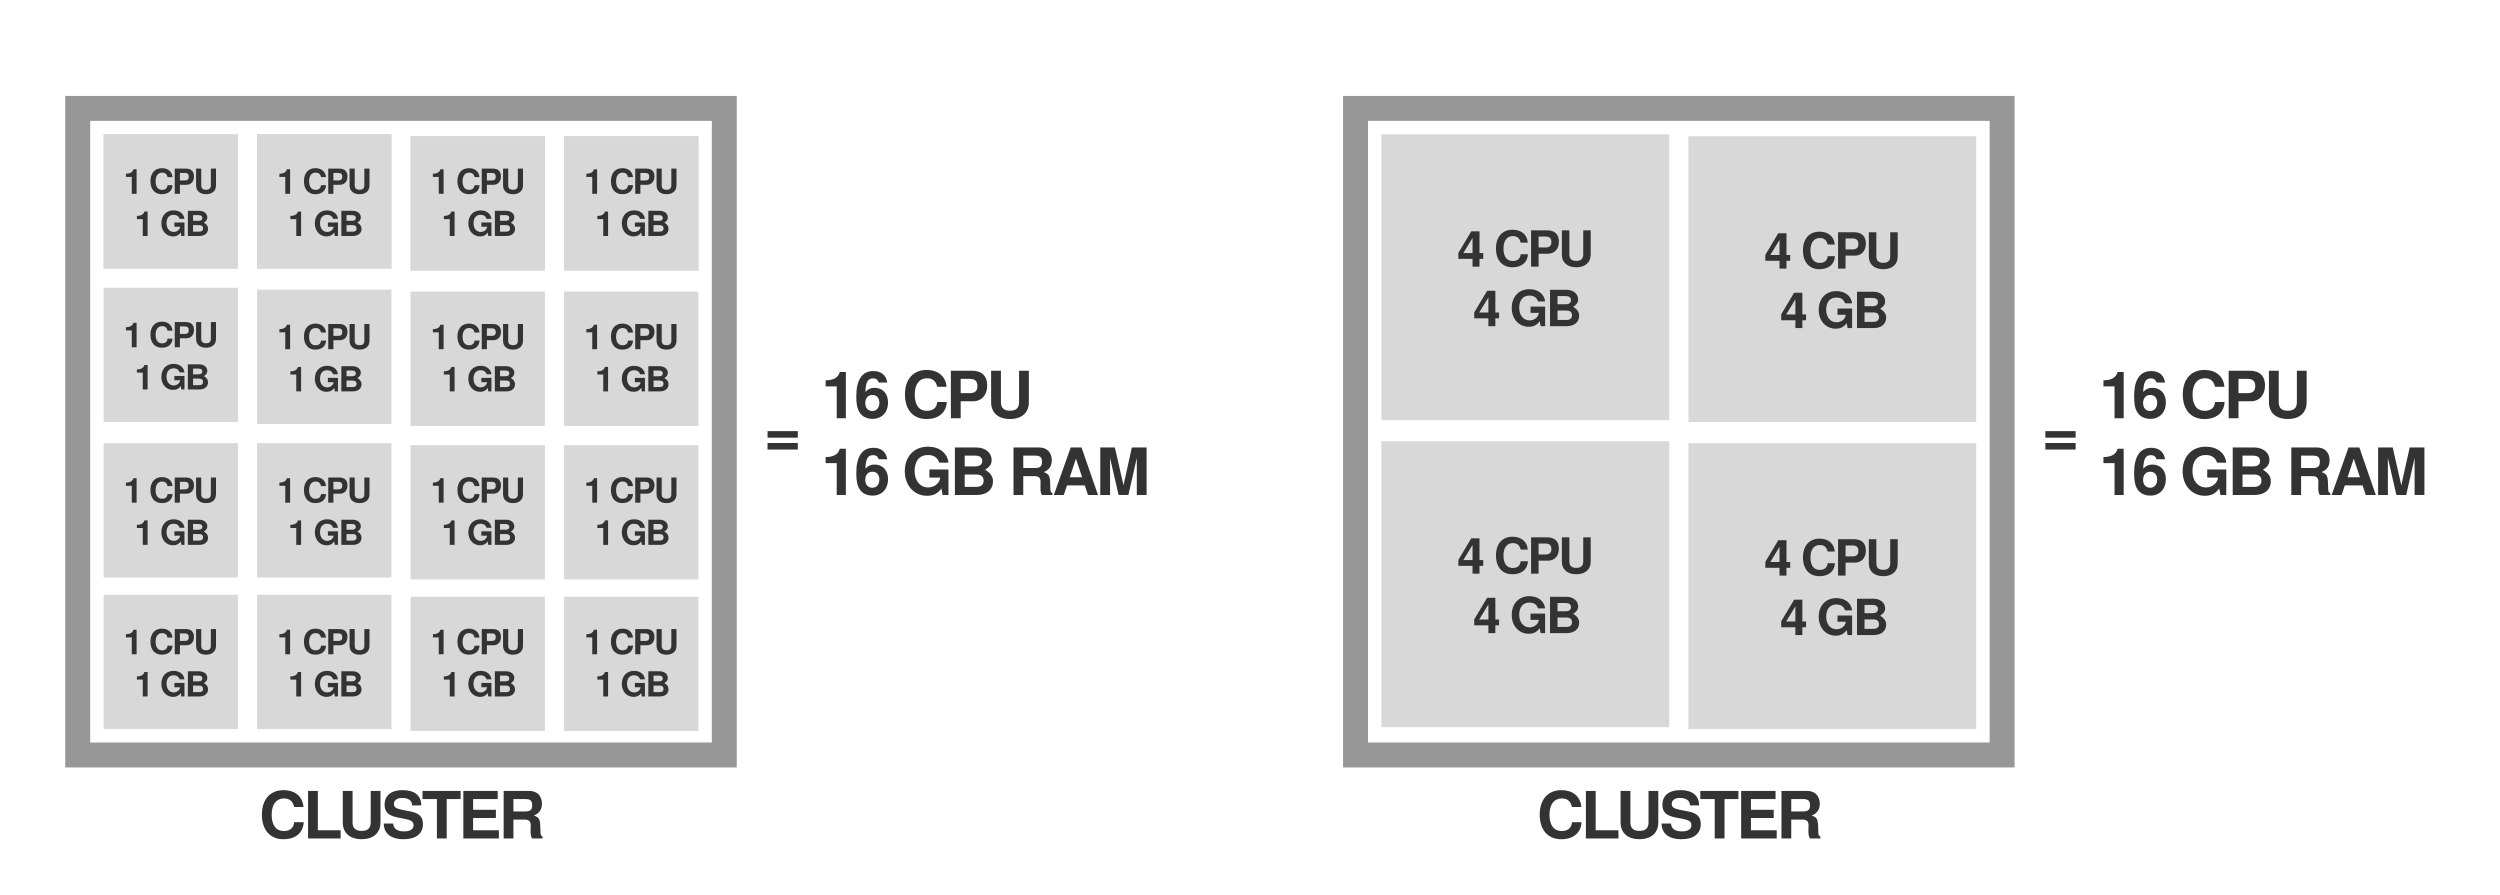
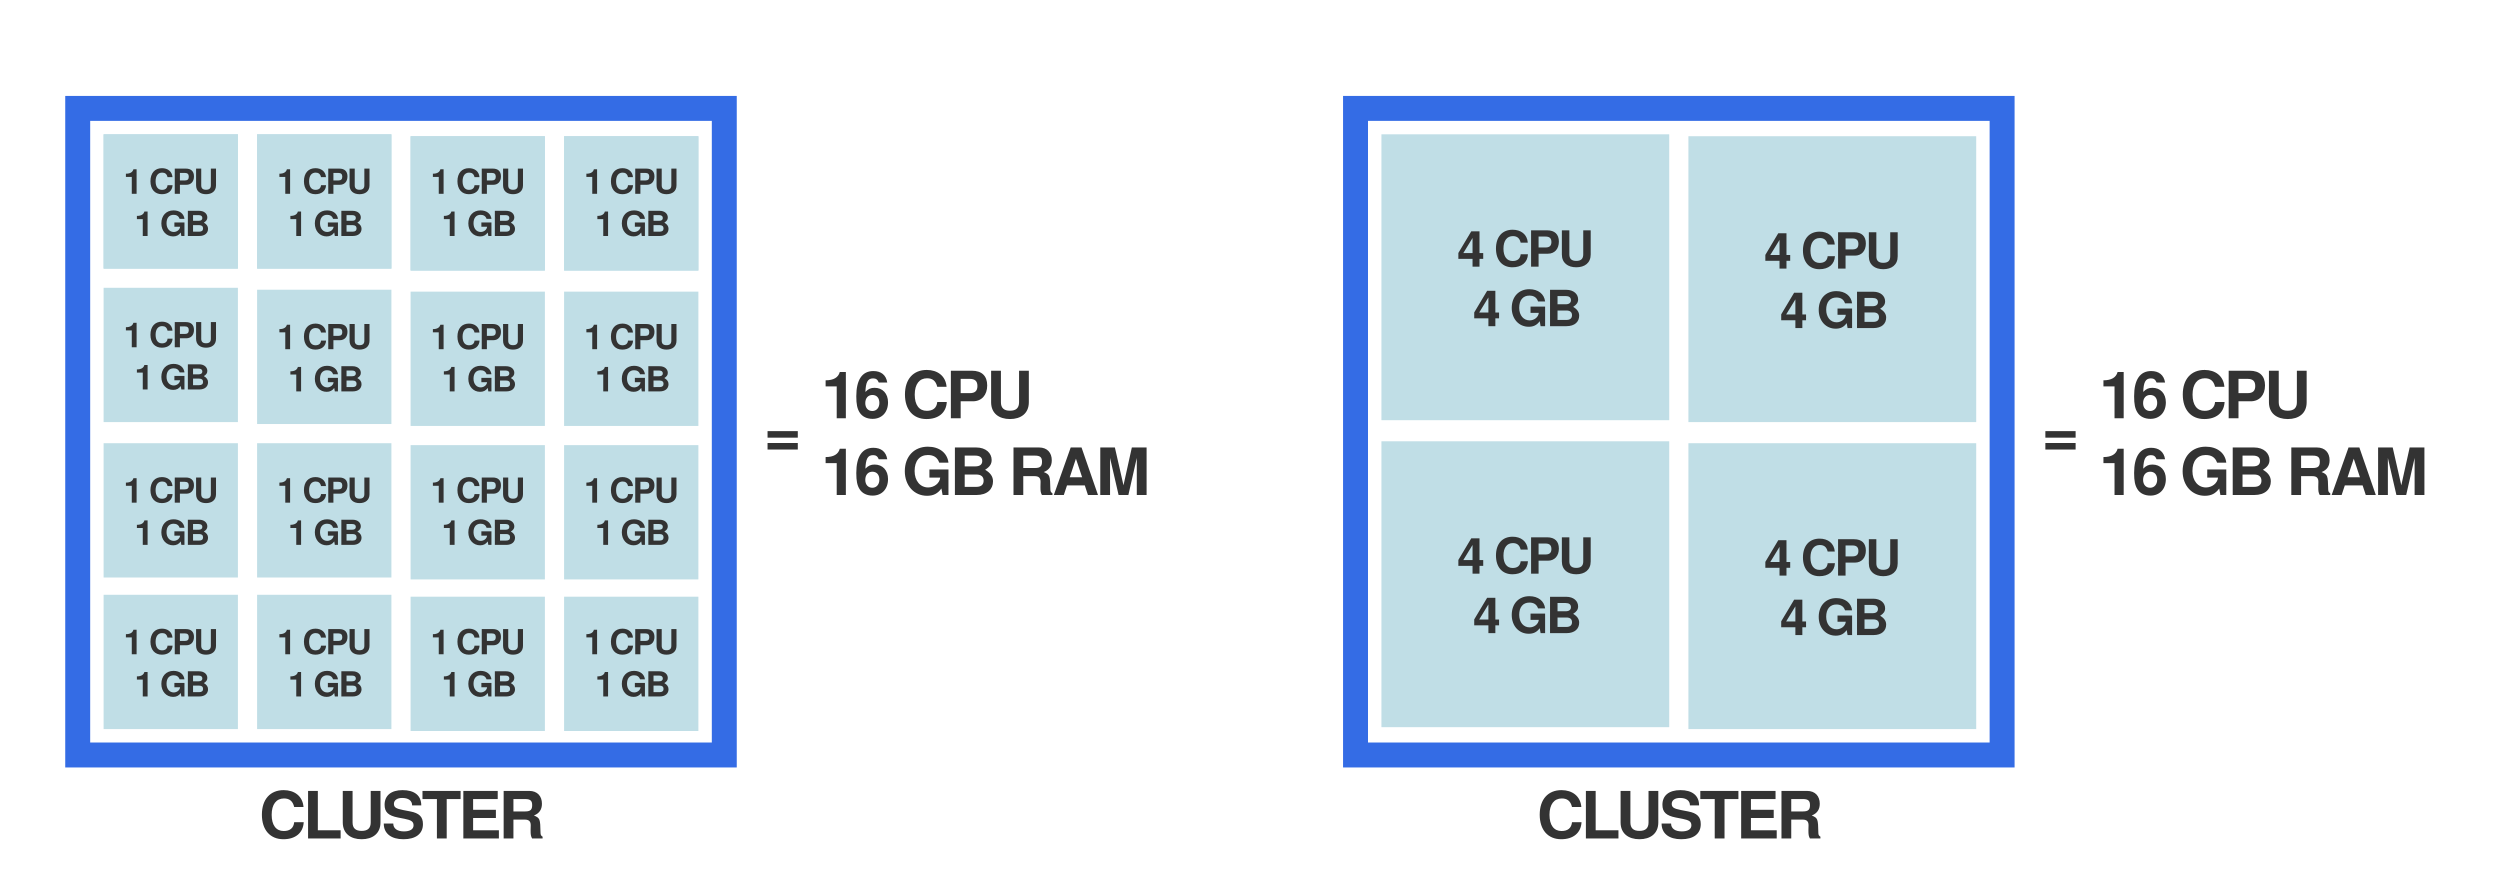
<svg xmlns="http://www.w3.org/2000/svg" width="1303px" height="466px" viewBox="0 0 1303 466" version="1.1">
  <g id="small-vs-large-nodes" stroke="none" stroke-width="1" fill="none" fill-rule="evenodd">
    <g id="Group-7" transform="translate(34, 50)">
-       <rect id="Rectangle" stroke="#979797" stroke-width="13" x="6.5" y="6.5" width="337" height="337" />
+       <rect id="Rectangle" stroke="#346CE5" stroke-width="13" x="6.5" y="6.5" width="337" height="337" />
      <g id="Group" transform="translate(20, 20)">
-         <rect id="Rectangle" fill="#D8D8D8" x="0" y="0" width="70" height="70" />
+         <rect id="Rectangle" fill="#C0DEE6" x="0" y="0" width="70" height="70" />
        <text id="1-CPU-1-GB" font-family="HelveticaNeue-Bold, Helvetica Neue" font-size="18" font-weight="bold" letter-spacing="-0.9" fill="#333333">
          <tspan x="10.403" y="31">1 CPU</tspan>
          <tspan x="16.127" y="53">1 GB</tspan>
        </text>
      </g>
      <g id="Group-2" transform="translate(100, 20)">
-         <rect id="Rectangle" fill="#D8D8D8" x="0" y="0" width="70" height="70" />
+         <rect id="Rectangle" fill="#C0DEE6" x="0" y="0" width="70" height="70" />
        <text id="1-CPU-1-GB" font-family="HelveticaNeue-Bold, Helvetica Neue" font-size="18" font-weight="bold" letter-spacing="-0.9" fill="#333333">
          <tspan x="10.403" y="31">1 CPU</tspan>
          <tspan x="16.127" y="53">1 GB</tspan>
        </text>
      </g>
      <g id="Group-3" transform="translate(180, 21)">
-         <rect id="Rectangle" fill="#D8D8D8" x="0" y="0" width="70" height="70" />
-         <text id="1-CPU-1-GB" font-family="HelveticaNeue-Bold, Helvetica Neue" font-size="18" font-weight="bold" letter-spacing="-0.9" fill="#333333">
-           <tspan x="10.403" y="30">1 CPU</tspan>
-           <tspan x="16.127" y="52">1 GB</tspan>
-         </text>
-       </g>
-       <g id="Rectangle-2" transform="translate(260, 21)" fill="#D8D8D8">
+         <rect id="Rectangle" fill="#C0DEE6" x="0" y="0" width="70" height="70" />
+         <text id="1-CPU-1-GB" font-family="HelveticaNeue-Bold, Helvetica Neue" font-size="18" font-weight="bold" letter-spacing="-0.9" fill="#333333">
+           <tspan x="10.403" y="30">1 CPU</tspan>
+           <tspan x="16.127" y="52">1 GB</tspan>
+         </text>
+       </g>
+       <g id="Rectangle-2" transform="translate(260, 21)" fill="#C0DEE6">
        <rect id="Rectangle" x="0" y="0" width="70" height="70" />
      </g>
      <g id="Group" transform="translate(20, 20)">
-         <rect id="Rectangle" fill="#D8D8D8" x="0" y="0" width="70" height="70" />
+         <rect id="Rectangle" fill="#C0DEE6" x="0" y="0" width="70" height="70" />
        <text id="1-CPU-1-GB" font-family="HelveticaNeue-Bold, Helvetica Neue" font-size="18" font-weight="bold" letter-spacing="-0.9" fill="#333333">
          <tspan x="10.403" y="31">1 CPU</tspan>
          <tspan x="16.127" y="53">1 GB</tspan>
        </text>
      </g>
      <g id="Group-2" transform="translate(100, 20)">
-         <rect id="Rectangle" fill="#D8D8D8" x="0" y="0" width="70" height="70" />
+         <rect id="Rectangle" fill="#C0DEE6" x="0" y="0" width="70" height="70" />
        <text id="1-CPU-1-GB" font-family="HelveticaNeue-Bold, Helvetica Neue" font-size="18" font-weight="bold" letter-spacing="-0.9" fill="#333333">
          <tspan x="10.403" y="31">1 CPU</tspan>
          <tspan x="16.127" y="53">1 GB</tspan>
        </text>
      </g>
      <g id="Group-3" transform="translate(180, 21)">
-         <rect id="Rectangle" fill="#D8D8D8" x="0" y="0" width="70" height="70" />
+         <rect id="Rectangle" fill="#C0DEE6" x="0" y="0" width="70" height="70" />
        <text id="1-CPU-1-GB" font-family="HelveticaNeue-Bold, Helvetica Neue" font-size="18" font-weight="bold" letter-spacing="-0.9" fill="#333333">
          <tspan x="10.403" y="30">1 CPU</tspan>
          <tspan x="16.127" y="52">1 GB</tspan>
        </text>
      </g>
      <g id="Group-4" transform="translate(260, 21)">
-         <g id="Rectangle-2" fill="#D8D8D8">
+         <g id="Rectangle-2" fill="#C0DEE6">
          <rect id="Rectangle" x="0" y="0" width="70" height="70" />
        </g>
        <text id="1-CPU-1-GB" font-family="HelveticaNeue-Bold, Helvetica Neue" font-size="18" font-weight="bold" letter-spacing="-0.9" fill="#333333">
          <tspan x="10.403" y="30">1 CPU</tspan>
          <tspan x="16.127" y="52">1 GB</tspan>
        </text>
      </g>
      <g id="Group" transform="translate(20, 100)">
-         <rect id="Rectangle" fill="#D8D8D8" x="0" y="0" width="70" height="70" />
+         <rect id="Rectangle" fill="#C0DEE6" x="0" y="0" width="70" height="70" />
        <text id="1-CPU-1-GB" font-family="HelveticaNeue-Bold, Helvetica Neue" font-size="18" font-weight="bold" letter-spacing="-0.9" fill="#333333">
          <tspan x="10.403" y="31">1 CPU</tspan>
          <tspan x="16.127" y="53">1 GB</tspan>
        </text>
      </g>
      <g id="Group-2" transform="translate(100, 101)">
-         <rect id="Rectangle" fill="#D8D8D8" x="0" y="0" width="70" height="70" />
+         <rect id="Rectangle" fill="#C0DEE6" x="0" y="0" width="70" height="70" />
        <text id="1-CPU-1-GB" font-family="HelveticaNeue-Bold, Helvetica Neue" font-size="18" font-weight="bold" letter-spacing="-0.9" fill="#333333">
          <tspan x="10.403" y="31">1 CPU</tspan>
          <tspan x="16.127" y="53">1 GB</tspan>
        </text>
      </g>
      <g id="Group-3" transform="translate(180, 102)">
-         <rect id="Rectangle" fill="#D8D8D8" x="0" y="0" width="70" height="70" />
+         <rect id="Rectangle" fill="#C0DEE6" x="0" y="0" width="70" height="70" />
        <text id="1-CPU-1-GB" font-family="HelveticaNeue-Bold, Helvetica Neue" font-size="18" font-weight="bold" letter-spacing="-0.9" fill="#333333">
          <tspan x="10.403" y="30">1 CPU</tspan>
          <tspan x="16.127" y="52">1 GB</tspan>
        </text>
      </g>
      <g id="Group-4" transform="translate(260, 102)">
-         <g id="Rectangle-2" fill="#D8D8D8">
+         <g id="Rectangle-2" fill="#C0DEE6">
          <rect id="Rectangle" x="0" y="0" width="70" height="70" />
        </g>
        <text id="1-CPU-1-GB" font-family="HelveticaNeue-Bold, Helvetica Neue" font-size="18" font-weight="bold" letter-spacing="-0.9" fill="#333333">
          <tspan x="10.403" y="30">1 CPU</tspan>
          <tspan x="16.127" y="52">1 GB</tspan>
        </text>
      </g>
      <g id="Group" transform="translate(20, 181)">
-         <rect id="Rectangle" fill="#D8D8D8" x="0" y="0" width="70" height="70" />
+         <rect id="Rectangle" fill="#C0DEE6" x="0" y="0" width="70" height="70" />
        <text id="1-CPU-1-GB" font-family="HelveticaNeue-Bold, Helvetica Neue" font-size="18" font-weight="bold" letter-spacing="-0.9" fill="#333333">
          <tspan x="10.403" y="31">1 CPU</tspan>
          <tspan x="16.127" y="53">1 GB</tspan>
        </text>
      </g>
      <g id="Group-2" transform="translate(100, 181)">
-         <rect id="Rectangle" fill="#D8D8D8" x="0" y="0" width="70" height="70" />
+         <rect id="Rectangle" fill="#C0DEE6" x="0" y="0" width="70" height="70" />
        <text id="1-CPU-1-GB" font-family="HelveticaNeue-Bold, Helvetica Neue" font-size="18" font-weight="bold" letter-spacing="-0.9" fill="#333333">
          <tspan x="10.403" y="31">1 CPU</tspan>
          <tspan x="16.127" y="53">1 GB</tspan>
        </text>
      </g>
      <g id="Group-3" transform="translate(180, 182)">
-         <rect id="Rectangle" fill="#D8D8D8" x="0" y="0" width="70" height="70" />
+         <rect id="Rectangle" fill="#C0DEE6" x="0" y="0" width="70" height="70" />
        <text id="1-CPU-1-GB" font-family="HelveticaNeue-Bold, Helvetica Neue" font-size="18" font-weight="bold" letter-spacing="-0.9" fill="#333333">
          <tspan x="10.403" y="30">1 CPU</tspan>
          <tspan x="16.127" y="52">1 GB</tspan>
        </text>
      </g>
      <g id="Group-4" transform="translate(260, 182)">
-         <g id="Rectangle-2" fill="#D8D8D8">
+         <g id="Rectangle-2" fill="#C0DEE6">
          <rect id="Rectangle" x="0" y="0" width="70" height="70" />
        </g>
        <text id="1-CPU-1-GB" font-family="HelveticaNeue-Bold, Helvetica Neue" font-size="18" font-weight="bold" letter-spacing="-0.9" fill="#333333">
          <tspan x="10.403" y="30">1 CPU</tspan>
          <tspan x="16.127" y="52">1 GB</tspan>
        </text>
      </g>
      <g id="Group" transform="translate(20, 260)">
-         <rect id="Rectangle" fill="#D8D8D8" x="0" y="0" width="70" height="70" />
+         <rect id="Rectangle" fill="#C0DEE6" x="0" y="0" width="70" height="70" />
        <text id="1-CPU-1-GB" font-family="HelveticaNeue-Bold, Helvetica Neue" font-size="18" font-weight="bold" letter-spacing="-0.9" fill="#333333">
          <tspan x="10.403" y="31">1 CPU</tspan>
          <tspan x="16.127" y="53">1 GB</tspan>
        </text>
      </g>
      <g id="Group-2" transform="translate(100, 260)">
-         <rect id="Rectangle" fill="#D8D8D8" x="0" y="0" width="70" height="70" />
+         <rect id="Rectangle" fill="#C0DEE6" x="0" y="0" width="70" height="70" />
        <text id="1-CPU-1-GB" font-family="HelveticaNeue-Bold, Helvetica Neue" font-size="18" font-weight="bold" letter-spacing="-0.9" fill="#333333">
          <tspan x="10.403" y="31">1 CPU</tspan>
          <tspan x="16.127" y="53">1 GB</tspan>
        </text>
      </g>
      <g id="Group-3" transform="translate(180, 261)">
-         <rect id="Rectangle" fill="#D8D8D8" x="0" y="0" width="70" height="70" />
+         <rect id="Rectangle" fill="#C0DEE6" x="0" y="0" width="70" height="70" />
        <text id="1-CPU-1-GB" font-family="HelveticaNeue-Bold, Helvetica Neue" font-size="18" font-weight="bold" letter-spacing="-0.9" fill="#333333">
          <tspan x="10.403" y="30">1 CPU</tspan>
          <tspan x="16.127" y="52">1 GB</tspan>
        </text>
      </g>
      <g id="Group-4" transform="translate(260, 261)">
-         <g id="Rectangle-2" fill="#D8D8D8">
+         <g id="Rectangle-2" fill="#C0DEE6">
          <rect id="Rectangle" x="0" y="0" width="70" height="70" />
        </g>
        <text id="1-CPU-1-GB" font-family="HelveticaNeue-Bold, Helvetica Neue" font-size="18" font-weight="bold" letter-spacing="-0.9" fill="#333333">
          <tspan x="10.403" y="30">1 CPU</tspan>
          <tspan x="16.127" y="52">1 GB</tspan>
        </text>
      </g>
    </g>
    <g id="Group-8" transform="translate(398, 185)" fill="#333333" font-family="HelveticaNeue-Bold, Helvetica Neue" font-size="34" font-weight="bold" letter-spacing="-1.7">
      <text id="16-CPU-16-GB-RAM">
        <tspan x="30" y="33">16 CPU</tspan>
        <tspan x="30" y="73">16 GB RAM</tspan>
      </text>
      <text id="=">
        <tspan x="0" y="53">=</tspan>
      </text>
    </g>
    <g id="Group-8" transform="translate(1064, 185)" fill="#333333" font-family="HelveticaNeue-Bold, Helvetica Neue" font-size="34" font-weight="bold" letter-spacing="-1.7">
      <text id="16-CPU-16-GB-RAM">
        <tspan x="30" y="33">16 CPU</tspan>
        <tspan x="30" y="73">16 GB RAM</tspan>
      </text>
      <text id="=">
        <tspan x="0" y="53">=</tspan>
      </text>
    </g>
    <g id="Group-6" transform="translate(700, 50)">
-       <rect id="Rectangle" stroke="#979797" stroke-width="13" x="6.5" y="6.5" width="337" height="337" />
+       <rect id="Rectangle" stroke="#346CE5" stroke-width="13" x="6.5" y="6.5" width="337" height="337" />
      <g id="Group-5" transform="translate(20, 20)">
-         <g id="Rectangle-2" fill="#D8D8D8">
+         <g id="Rectangle-2" fill="#C0DEE6">
          <rect id="Rectangle" x="0" y="0" width="150" height="149" />
        </g>
        <text id="4-CPU-4-GB" font-family="HelveticaNeue-Bold, Helvetica Neue" font-size="26" font-weight="bold" letter-spacing="-1.3" fill="#333333">
          <tspan x="39.471" y="69">4 CPU</tspan>
          <tspan x="47.739" y="100">4 GB</tspan>
        </text>
      </g>
      <g id="Group-5" transform="translate(180, 21)">
-         <g id="Rectangle-2" fill="#D8D8D8">
+         <g id="Rectangle-2" fill="#C0DEE6">
          <rect id="Rectangle" x="0" y="0" width="150" height="149" />
        </g>
        <text id="4-CPU-4-GB" font-family="HelveticaNeue-Bold, Helvetica Neue" font-size="26" font-weight="bold" letter-spacing="-1.3" fill="#333333">
          <tspan x="39.471" y="69">4 CPU</tspan>
          <tspan x="47.739" y="100">4 GB</tspan>
        </text>
      </g>
      <g id="Group-5" transform="translate(20, 180)">
-         <g id="Rectangle-2" fill="#D8D8D8">
+         <g id="Rectangle-2" fill="#C0DEE6">
          <rect id="Rectangle" x="0" y="0" width="150" height="149" />
        </g>
        <text id="4-CPU-4-GB" font-family="HelveticaNeue-Bold, Helvetica Neue" font-size="26" font-weight="bold" letter-spacing="-1.3" fill="#333333">
          <tspan x="39.471" y="69">4 CPU</tspan>
          <tspan x="47.739" y="100">4 GB</tspan>
        </text>
      </g>
      <g id="Group-5" transform="translate(180, 181)">
-         <g id="Rectangle-2" fill="#D8D8D8">
+         <g id="Rectangle-2" fill="#C0DEE6">
          <rect id="Rectangle" x="0" y="0" width="150" height="149" />
        </g>
        <text id="4-CPU-4-GB" font-family="HelveticaNeue-Bold, Helvetica Neue" font-size="26" font-weight="bold" letter-spacing="-1.3" fill="#333333">
          <tspan x="39.471" y="69">4 CPU</tspan>
          <tspan x="47.739" y="100">4 GB</tspan>
        </text>
      </g>
    </g>
    <text id="CLUSTER" font-family="HelveticaNeue-Bold, Helvetica Neue" font-size="34" font-weight="bold" letter-spacing="-1.7" fill="#333333">
      <tspan x="135" y="437">CLUSTER</tspan>
    </text>
    <text id="CLUSTER" font-family="HelveticaNeue-Bold, Helvetica Neue" font-size="34" font-weight="bold" letter-spacing="-1.7" fill="#333333">
      <tspan x="801" y="437">CLUSTER</tspan>
    </text>
  </g>
</svg>
